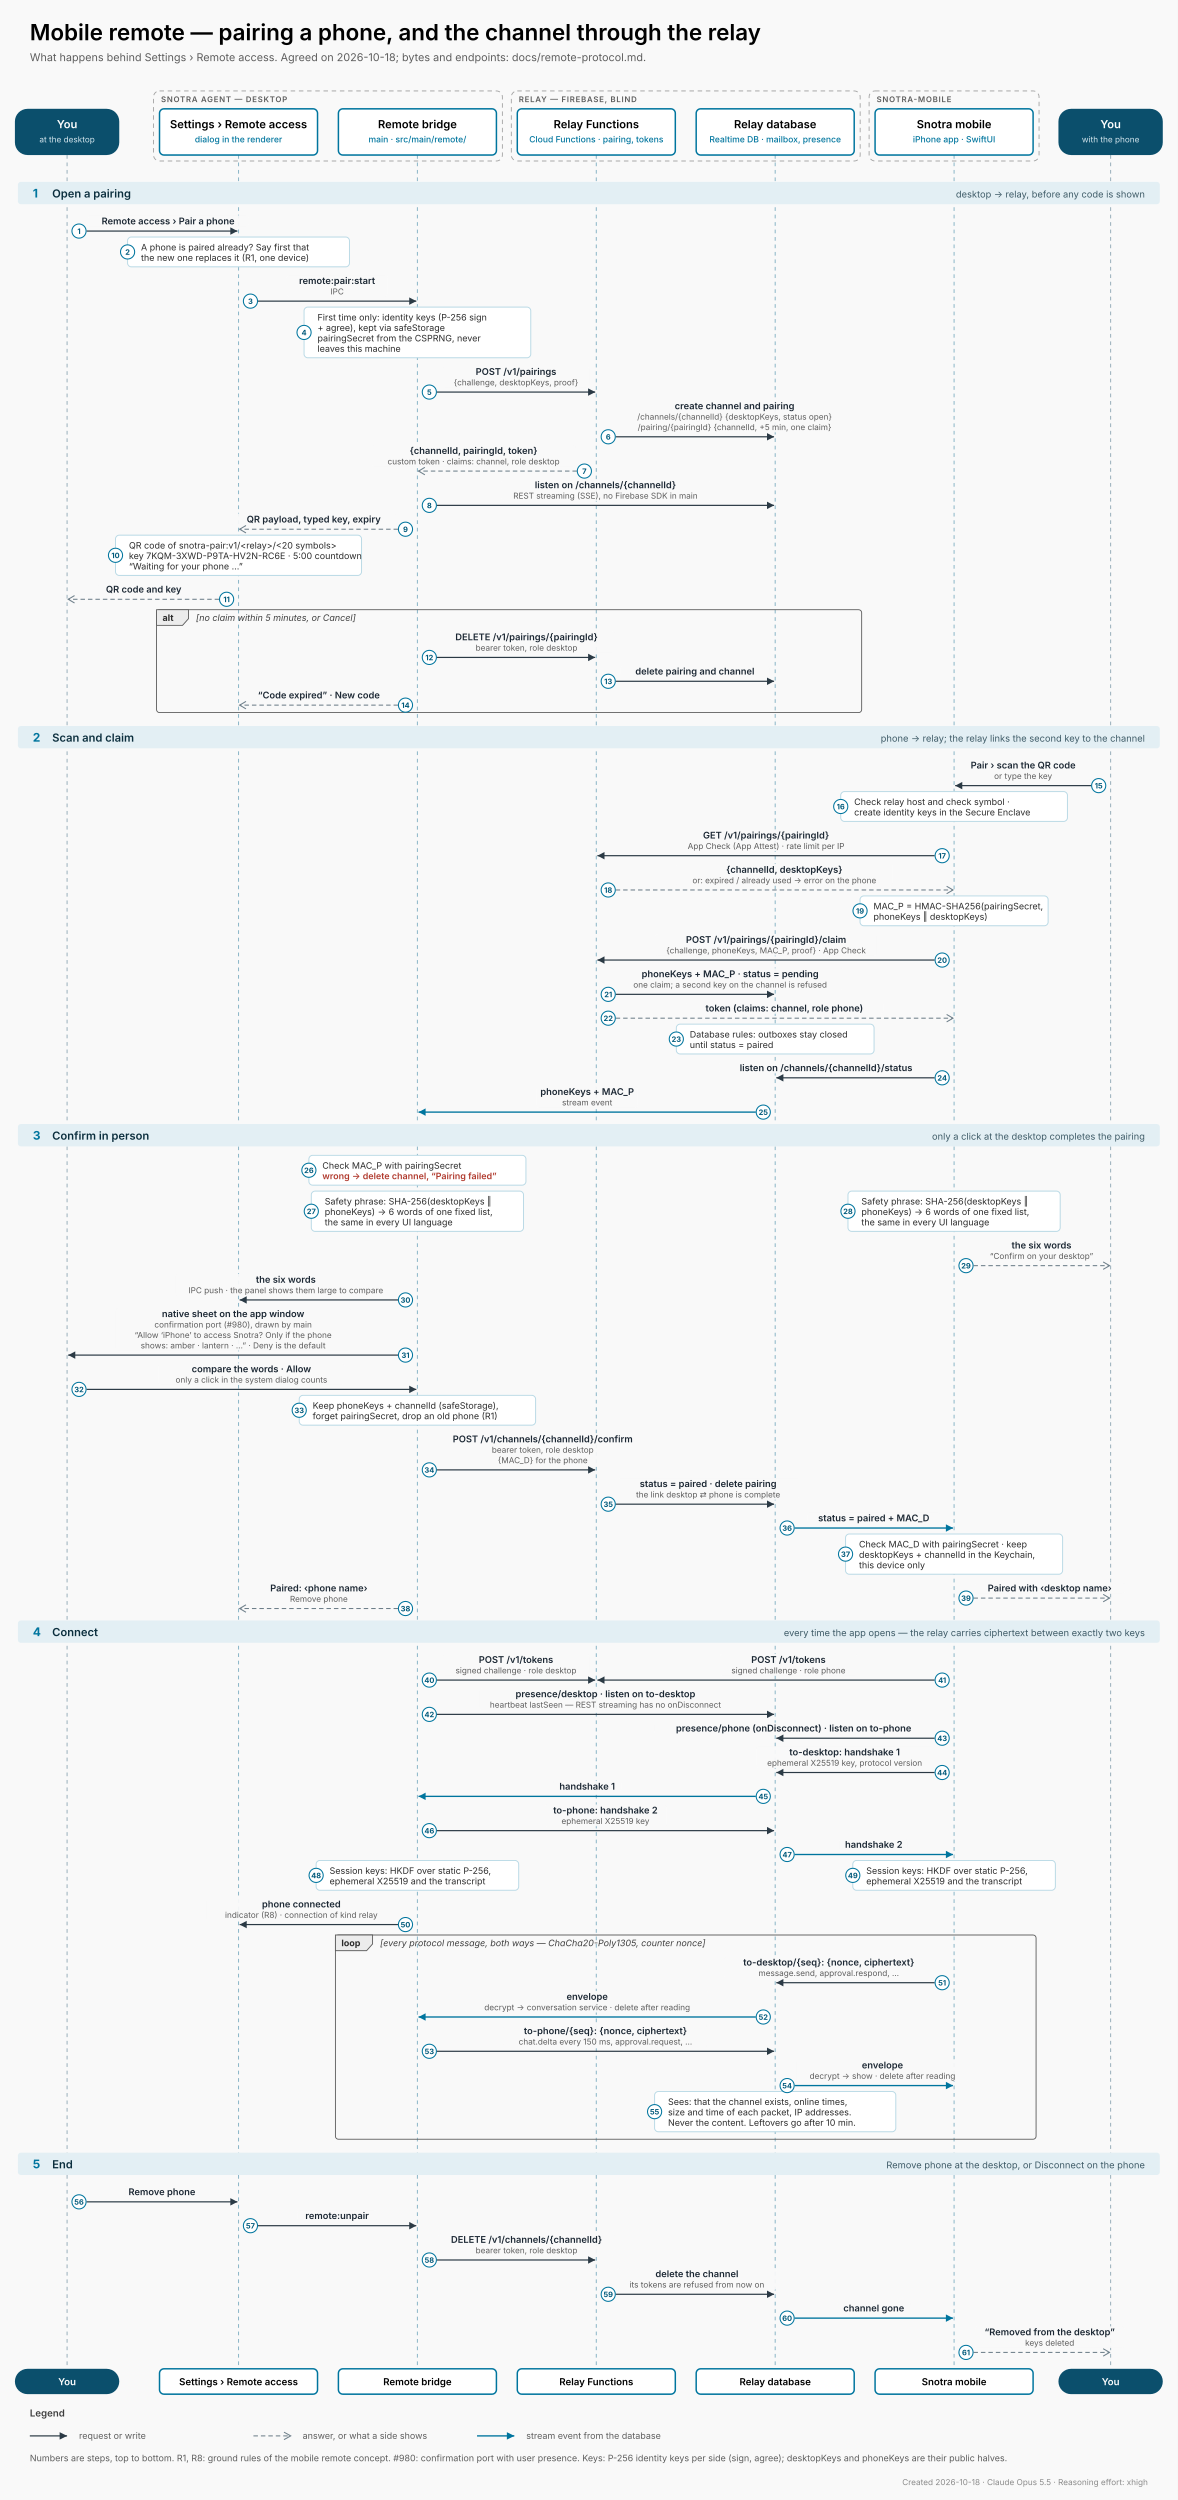
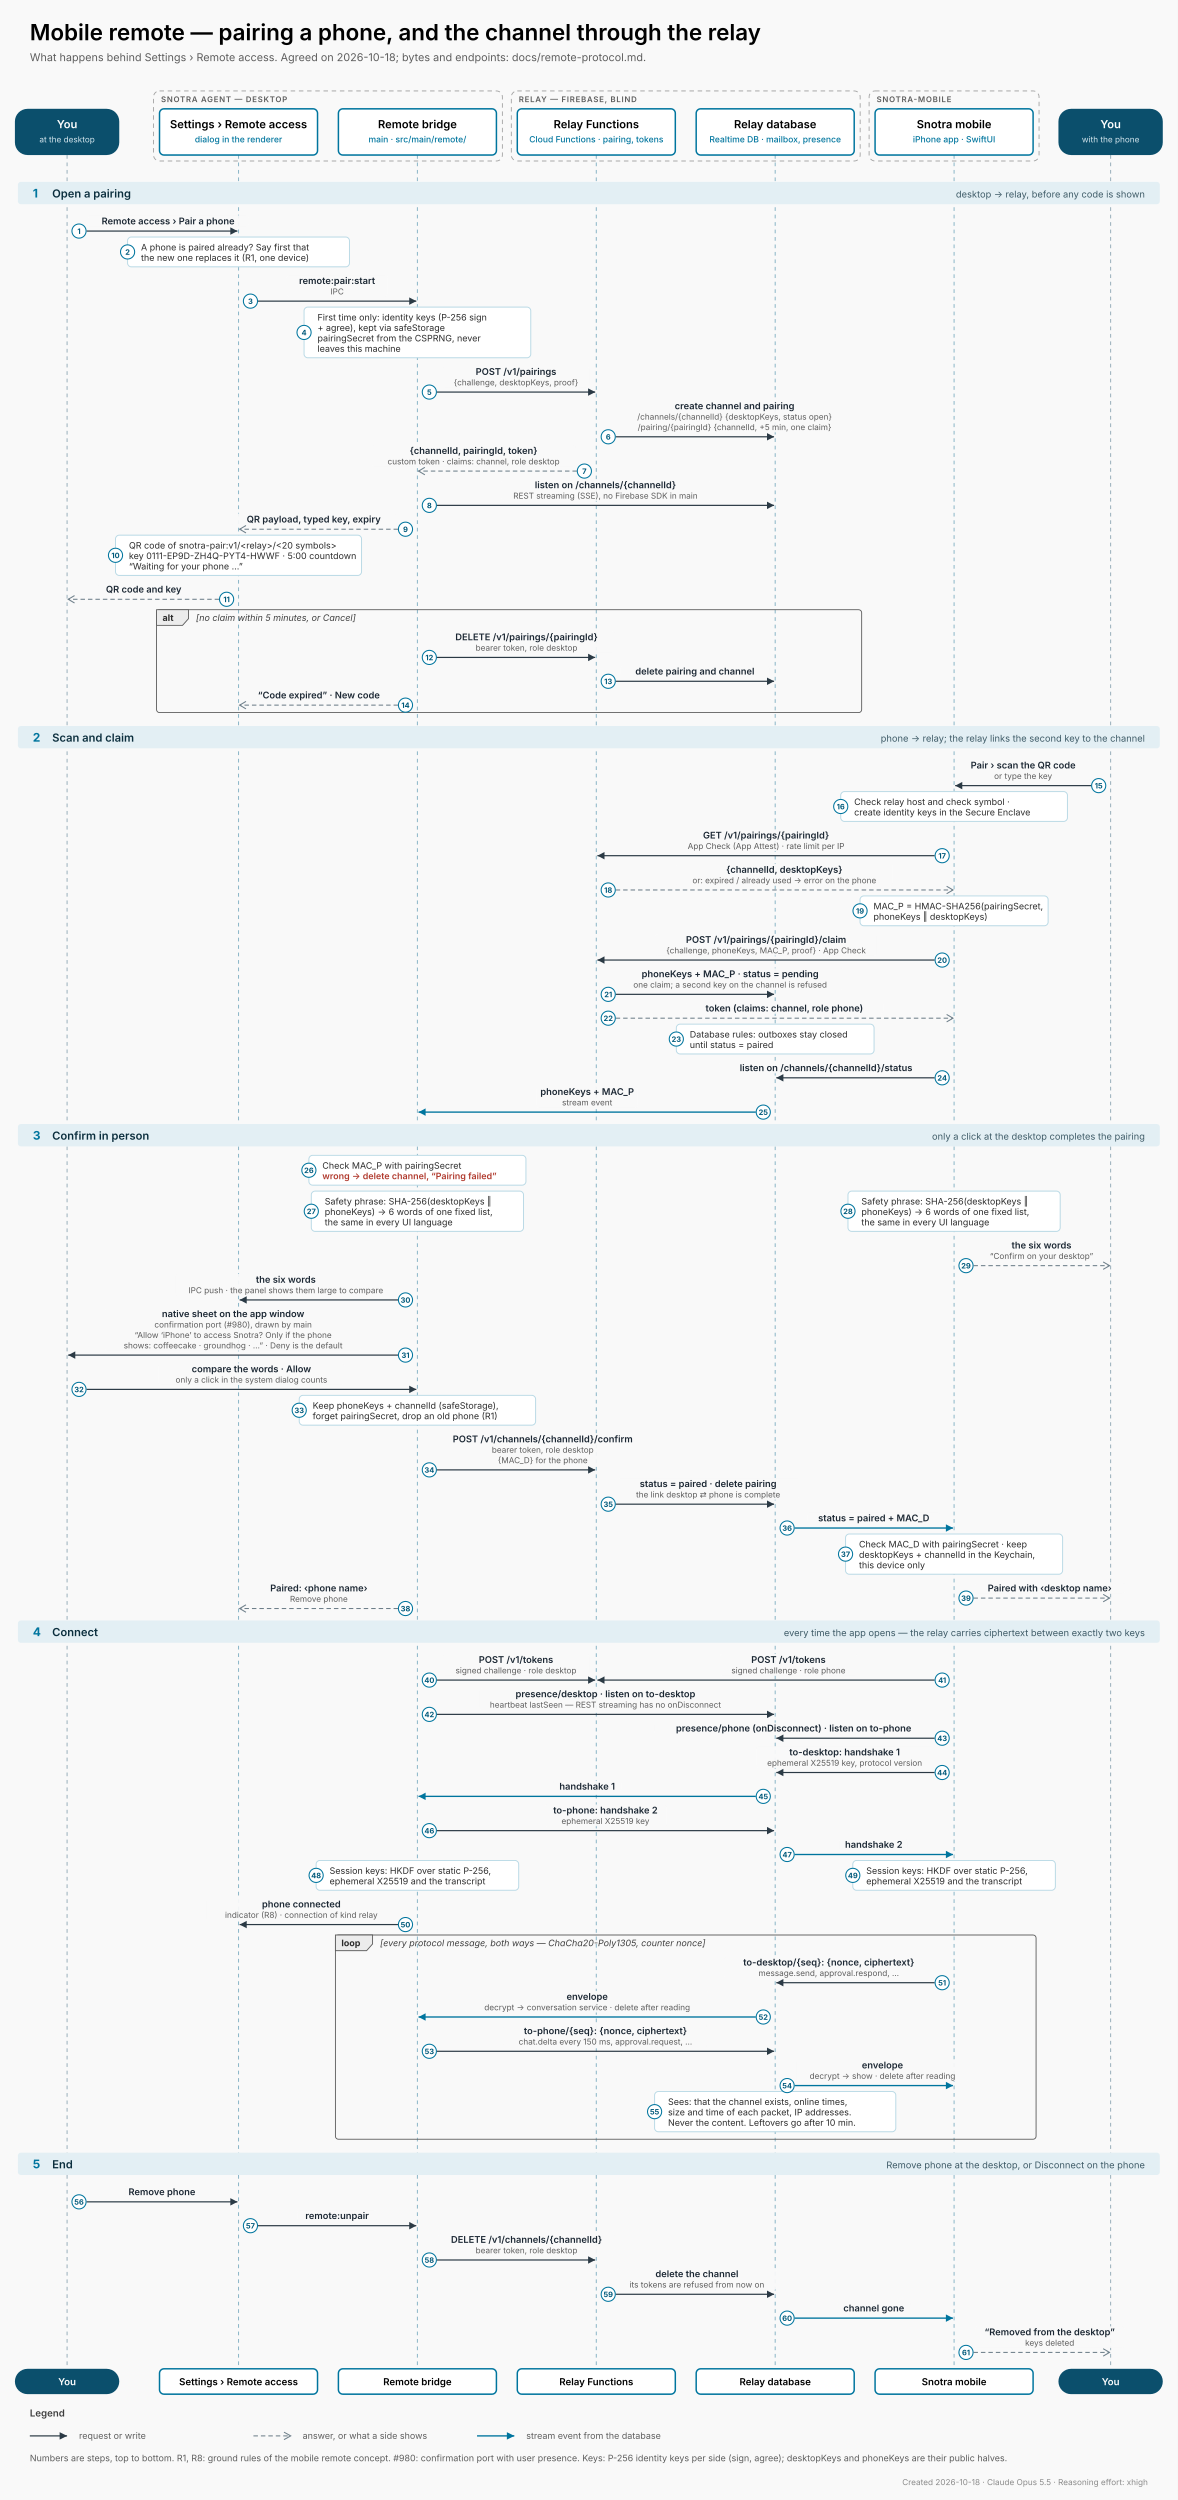
<svg xmlns="http://www.w3.org/2000/svg" viewBox="0 0 1580 3354" width="1580" height="3354" role="img" aria-labelledby="title desc">
  <style>
      text { font-family: Inter, -apple-system, BlinkMacSystemFont, "Segoe UI", sans-serif; }
      .canvas { fill: #F9F9F9; }
      .page-title { fill: #000000; font-size: 30px; font-weight: 600; }
      .page-sub { fill: #5C5C5C; font-size: 14.5px; }
      .group { fill: none; stroke: #A3A3A3; stroke-width: 1.2; stroke-dasharray: 6 5; }
      .group-l { fill: #5C5C5C; font-size: 10.5px; font-weight: 600; letter-spacing: 1px; }
      .hdr { fill: #FFFFFF; stroke: #00759E; stroke-width: 2; }
      .hdr-p { fill: #0B4F6C; }
      .hdr-n { fill: #000000; font-size: 15px; font-weight: 600; text-anchor: middle; }
      .hdr-s { fill: #00759E; font-size: 11.5px; font-weight: 500; text-anchor: middle; }
      .hdr-pn { fill: #FFFFFF; font-size: 15px; font-weight: 600; text-anchor: middle; }
      .hdr-ps { fill: #D5E6EE; font-size: 11px; text-anchor: middle; }
      .hdr-small { font-size: 13px; }
      .life { stroke: #8FB8C9; stroke-width: 1.4; stroke-dasharray: 5 5; }
      .life-p { stroke: #9DB2BD; }
      .phase { fill: #E3EFF4; }
      .phase-n { fill: #00759E; font-size: 16px; font-weight: 700; }
      .phase-t { fill: #0B2E3D; font-size: 15px; font-weight: 600; }
      .phase-s { fill: #3D5A66; font-size: 12.5px; }
      .m-req { stroke: #2B3A45; stroke-width: 1.6; }
      .m-ret { stroke: #6E7F8A; stroke-width: 1.4; stroke-dasharray: 6 4; fill: none; }
      .m-evt { stroke: #00759E; stroke-width: 1.8; }
      .m-prop { stroke: #B26B00; stroke-width: 1.6; stroke-dasharray: 6 4; }
      .m-err { stroke: #C0392B; stroke-width: 1.6; }
      .head-open { stroke-dasharray: none; fill: none; }
      .m-req-head { fill: #2B3A45; }
      .m-evt-head { fill: #00759E; }
      .m-prop-head { fill: #B26B00; }
      .m-err-head { fill: #C0392B; }
      .label-bg { fill: #F9F9F9; opacity: 0.94; }
      .lbl { fill: #1B2733; font-size: 12.5px; font-weight: 600; }
      .lbl-sub { fill: #5C5C5C; font-size: 11px; }
      .lbl-prop { fill: #9A5C00; font-size: 11px; font-weight: 600; }
      .note { fill: #FFFFFF; stroke: #B9D9E5; stroke-width: 1.3; }
      .note-prop { fill: #FFF7EA; stroke: #D08A1E; stroke-dasharray: 5 3; }
      .note-t { fill: #2B2B2B; font-size: 12px; }
      .note-err { fill: #B03A2E; font-size: 12px; font-weight: 600; }
      .note-prop-t { fill: #9A5C00; font-size: 12px; font-weight: 600; }
      .prop-pill { fill: #FFF7EA; stroke: #D08A1E; stroke-width: 1; }
      .prop-tag { fill: #B26B00; font-size: 8.5px; font-weight: 700; letter-spacing: 0.8px; }
      .badge { fill: #FFFFFF; stroke: #00759E; stroke-width: 1.4; }
      .badge-prop { stroke: #D08A1E; }
      .badge-err { stroke: #C0392B; }
      .badge-n { fill: #00597A; font-size: 10px; font-weight: 700; text-anchor: middle; }
      .frame { fill: none; stroke: #5C5C5C; stroke-width: 1.2; }
      .frame-tag { fill: #ECECEC; stroke: #5C5C5C; stroke-width: 1.2; }
      .frame-k { fill: #2B2B2B; font-size: 12px; font-weight: 700; }
      .frame-g { fill: #3D3D3D; font-size: 12px; font-style: italic; }
      .legend-h { fill: #3D3D3D; font-size: 13px; font-weight: 600; }
      .legend-t { fill: #5C5C5C; font-size: 12px; }
      .stamp { fill: #8A8A8A; font-size: 11px; text-anchor: end; }
  </style>
  <rect class="canvas" x="0" y="0" width="1580" height="3354" />
  <text class="page-title" x="40" y="54">Mobile remote — pairing a phone, and the channel through the relay</text>
  <text class="page-sub" x="40" y="82">What happens behind Settings › Remote access. Agreed on 2026-10-18; bytes and endpoints: docs/remote-protocol.md.</text>
  <rect class="group" x="206" y="122" width="468" height="94" rx="8" />
  <text class="group-l" x="216" y="137">SNOTRA AGENT — DESKTOP</text>
  <rect class="group" x="686" y="122" width="468" height="94" rx="8" />
  <text class="group-l" x="696" y="137">RELAY — FIREBASE, BLIND</text>
  <rect class="group" x="1166" y="122" width="228" height="94" rx="8" />
  <text class="group-l" x="1176" y="137">SNOTRA-MOBILE</text>
  <line class="life life-p" x1="90" y1="208" x2="90" y2="3178" />
  <line class="life" x1="320" y1="208" x2="320" y2="3178" />
  <line class="life" x1="560" y1="208" x2="560" y2="3178" />
  <line class="life" x1="800" y1="208" x2="800" y2="3178" />
  <line class="life" x1="1040" y1="208" x2="1040" y2="3178" />
  <line class="life" x1="1280" y1="208" x2="1280" y2="3178" />
  <line class="life life-p" x1="1490" y1="208" x2="1490" y2="3178" />
  <rect class="frame" x="210" y="818" width="946" height="138" rx="4" />
  <path class="frame-tag" d="M210 818 h42.88 v12 l-8 9 h-34.88 z" />
  <rect class="frame" x="450" y="2596" width="940" height="274" rx="4" />
  <path class="frame-tag" d="M450 2596 h49.84 v12 l-8 9 h-41.84 z" />
  <rect class="hdr-p" x="20" y="146" width="140" height="62" rx="17" />
  <text class="hdr-pn" x="90" y="172">You</text>
  <text class="hdr-ps" x="90" y="191">at the desktop</text>
  <rect class="hdr" x="214" y="146" width="212" height="62" rx="6" />
  <text class="hdr-n" x="320" y="172">Settings › Remote access</text>
  <text class="hdr-s" x="320" y="191">dialog in the renderer</text>
  <rect class="hdr" x="454" y="146" width="212" height="62" rx="6" />
  <text class="hdr-n" x="560" y="172">Remote bridge</text>
  <text class="hdr-s" x="560" y="191">main · src/main/remote/</text>
  <rect class="hdr" x="694" y="146" width="212" height="62" rx="6" />
  <text class="hdr-n" x="800" y="172">Relay Functions</text>
  <text class="hdr-s" x="800" y="191">Cloud Functions · pairing, tokens</text>
  <rect class="hdr" x="934" y="146" width="212" height="62" rx="6" />
  <text class="hdr-n" x="1040" y="172">Relay database</text>
  <text class="hdr-s" x="1040" y="191">Realtime DB · mailbox, presence</text>
  <rect class="hdr" x="1174" y="146" width="212" height="62" rx="6" />
  <text class="hdr-n" x="1280" y="172">Snotra mobile</text>
  <text class="hdr-s" x="1280" y="191">iPhone app · SwiftUI</text>
  <rect class="hdr-p" x="1420" y="146" width="140" height="62" rx="17" />
  <text class="hdr-pn" x="1490" y="172">You</text>
  <text class="hdr-ps" x="1490" y="191">with the phone</text>
  <rect class="phase" x="24" y="244" width="1532" height="30" rx="4" />
  <text class="phase-n" x="44" y="265">1</text>
  <text class="phase-t" x="70" y="265">Open a pairing</text>
  <text class="phase-s" x="1536" y="265" text-anchor="end">desktop → relay, before any code is shown</text>
  <line class="m-req" x1="116" y1="310" x2="318.5" y2="310" />
  <polygon class="head m-req-head" points="318.5,310 309,305 309,315" />
  <rect class="label-bg" x="118" y="289" width="215" height="15" rx="3" />
  <text class="lbl" x="225.5" y="301" text-anchor="middle">Remote access › Pair a phone</text>
  <rect class="note" x="171.16" y="318" width="297.68" height="40" rx="5" />
  <text class="note-t" x="189.16" y="336">A phone is paired already? Say first that</text>
  <text class="note-t" x="189.16" y="350">the new one replaces it (R1, one device)</text>
  <line class="m-req" x1="346" y1="404" x2="558.5" y2="404" />
  <polygon class="head m-req-head" points="558.5,404 549,399 549,409" />
  <rect class="label-bg" x="384.625" y="369" width="135.25" height="29" rx="3" />
  <text class="lbl" x="452.25" y="381" text-anchor="middle">remote:pair:start</text>
  <text class="lbl-sub" x="452.25" y="395" text-anchor="middle">IPC</text>
  <rect class="note" x="407.92" y="412" width="304.16" height="68" rx="5" />
  <text class="note-t" x="425.92" y="430">First time only: identity keys (P-256 sign</text>
  <text class="note-t" x="425.92" y="444">+ agree), kept via safeStorage</text>
  <text class="note-t" x="425.92" y="458">pairingSecret from the CSPRNG, never</text>
  <text class="note-t" x="425.92" y="472">leaves this machine</text>
  <line class="m-req" x1="586" y1="526" x2="798.5" y2="526" />
  <polygon class="head m-req-head" points="798.5,526 789,521 789,531" />
  <rect class="label-bg" x="594.18" y="491" width="196.14" height="29" rx="3" />
  <text class="lbl" x="692.25" y="503" text-anchor="middle">POST /v1/pairings</text>
  <text class="lbl-sub" x="692.25" y="517" text-anchor="middle">{challenge, desktopKeys, proof}</text>
  <line class="m-req" x1="826" y1="586" x2="1038.5" y2="586" />
  <polygon class="head m-req-head" points="1038.5,586 1029,581 1029,591" />
  <rect class="label-bg" x="828" y="537" width="314.94" height="43" rx="3" />
  <text class="lbl" x="985.47" y="549" text-anchor="middle">create channel and pairing</text>
  <text class="lbl-sub" x="985.47" y="563" text-anchor="middle">/channels/{channelId} {desktopKeys, status open}</text>
  <text class="lbl-sub" x="985.47" y="577" text-anchor="middle">/pairing/{pairingId} {channelId, +5 min, one claim}</text>
  <line class="m-ret" x1="774" y1="632" x2="561.5" y2="632" />
  <polyline class="m-ret head-open" points="570,627 561.5,632 570,637" />
  <rect class="label-bg" x="498.64" y="597" width="273.36" height="29" rx="3" />
  <text class="lbl" x="635.32" y="609" text-anchor="middle">{channelId, pairingId, token}</text>
  <text class="lbl-sub" x="635.32" y="623" text-anchor="middle">custom token · claims: channel, role desktop</text>
  <line class="m-req" x1="586" y1="678" x2="1038.5" y2="678" />
  <polygon class="head m-req-head" points="1038.5,678 1029,673 1029,683" />
  <rect class="label-bg" x="672.6" y="643" width="279.3" height="29" rx="3" />
  <text class="lbl" x="812.25" y="655" text-anchor="middle">listen on /channels/{channelId}</text>
  <text class="lbl-sub" x="812.25" y="669" text-anchor="middle">REST streaming (SSE), no Firebase SDK in main</text>
  <line class="m-ret" x1="534" y1="710" x2="321.5" y2="710" />
  <polyline class="m-ret head-open" points="330,705 321.5,710 330,715" />
  <rect class="label-bg" x="309.75" y="689" width="222.25" height="15" rx="3" />
  <text class="lbl" x="420.875" y="701" text-anchor="middle">QR payload, typed key, expiry</text>
  <rect class="note" x="154.96" y="718" width="330.08" height="54" rx="5" />
  <text class="note-t" x="172.96" y="736">QR code of snotra-pair:v1/&lt;relay&gt;/&lt;20 symbols&gt;</text>
-   <text class="note-t" x="172.96" y="750">key 7KQM-3XWD-P9TA-HV2N-RC6E · 5:00 countdown</text>
+   <text class="note-t" x="172.96" y="750">key 0111-EP9D-ZH4Q-PYT4-HWWF · 5:00 countdown</text>
  <text class="note-t" x="172.96" y="764">“Waiting for your phone …”</text>
  <line class="m-ret" x1="294" y1="804" x2="91.5" y2="804" />
  <polyline class="m-ret head-open" points="100,799 91.5,804 100,809" />
  <rect class="label-bg" x="132.375" y="783" width="120.75" height="15" rx="3" />
  <text class="lbl" x="192.75" y="795" text-anchor="middle">QR code and key</text>
  <line class="m-req" x1="586" y1="882" x2="798.5" y2="882" />
  <polygon class="head m-req-head" points="798.5,882 789,877 789,887" />
  <rect class="label-bg" x="588" y="847" width="236.75" height="29" rx="3" />
  <text class="lbl" x="706.375" y="859" text-anchor="middle">DELETE /v1/pairings/{pairingId}</text>
  <text class="lbl-sub" x="706.375" y="873" text-anchor="middle">bearer token, role desktop</text>
  <line class="m-req" x1="826" y1="914" x2="1038.5" y2="914" />
  <polygon class="head m-req-head" points="1038.5,914 1029,909 1029,919" />
  <rect class="label-bg" x="832" y="893" width="200.5" height="15" rx="3" />
  <text class="lbl" x="932.25" y="905" text-anchor="middle">delete pairing and channel</text>
  <line class="m-ret" x1="534" y1="946" x2="321.5" y2="946" />
  <polyline class="m-ret head-open" points="330,941 321.5,946 330,951" />
  <rect class="label-bg" x="331.125" y="925" width="193.25" height="15" rx="3" />
  <text class="lbl" x="427.75" y="937" text-anchor="middle">“Code expired” · New code</text>
  <text class="frame-k" x="218" y="833">alt</text>
  <text class="frame-g" x="262.88" y="833">[no claim within 5 minutes, or Cancel]</text>
  <rect class="phase" x="24" y="974" width="1532" height="30" rx="4" />
  <text class="phase-n" x="44" y="995">2</text>
  <text class="phase-t" x="70" y="995">Scan and claim</text>
  <text class="phase-s" x="1536" y="995" text-anchor="end">phone → relay; the relay links the second key to the channel</text>
  <line class="m-req" x1="1464" y1="1054" x2="1281.5" y2="1054" />
  <polygon class="head m-req-head" points="1281.5,1054 1291,1049 1291,1059" />
  <rect class="label-bg" x="1283.25" y="1019" width="178.75" height="29" rx="3" />
  <text class="lbl" x="1372.625" y="1031" text-anchor="middle">Pair › scan the QR code</text>
  <text class="lbl-sub" x="1372.625" y="1045" text-anchor="middle">or type the key</text>
  <rect class="note" x="1127.92" y="1062" width="304.16" height="40" rx="5" />
  <text class="note-t" x="1145.92" y="1080">Check relay host and check symbol ·</text>
  <text class="note-t" x="1145.92" y="1094">create identity keys in the Secure Enclave</text>
  <line class="m-req" x1="1254" y1="1148" x2="801.5" y2="1148" />
  <polygon class="head m-req-head" points="801.5,1148 811,1143 811,1153" />
  <rect class="label-bg" x="897.01" y="1113" width="261.48" height="29" rx="3" />
  <text class="lbl" x="1027.75" y="1125" text-anchor="middle">GET /v1/pairings/{pairingId}</text>
  <text class="lbl-sub" x="1027.75" y="1139" text-anchor="middle">App Check (App Attest) · rate limit per IP</text>
  <line class="m-ret" x1="826" y1="1194" x2="1278.5" y2="1194" />
  <polyline class="m-ret head-open" points="1270,1189 1278.5,1194 1270,1199" />
  <rect class="label-bg" x="906.66" y="1159" width="291.18" height="29" rx="3" />
  <text class="lbl" x="1052.25" y="1171" text-anchor="middle">{channelId, desktopKeys}</text>
  <text class="lbl-sub" x="1052.25" y="1185" text-anchor="middle">or: expired / already used → error on the phone</text>
  <rect class="note" x="1153.84" y="1202" width="252.32" height="40" rx="5" />
  <text class="note-t" x="1171.84" y="1220">MAC_P = HMAC-SHA256(pairingSecret,</text>
  <text class="note-t" x="1171.84" y="1234">  phoneKeys ‖ desktopKeys)</text>
  <line class="m-req" x1="1254" y1="1288" x2="801.5" y2="1288" />
  <polygon class="head m-req-head" points="801.5,1288 811,1283 811,1293" />
  <rect class="label-bg" x="879.19" y="1253" width="297.12" height="29" rx="3" />
  <text class="lbl" x="1027.75" y="1265" text-anchor="middle">POST /v1/pairings/{pairingId}/claim</text>
  <text class="lbl-sub" x="1027.75" y="1279" text-anchor="middle">{challenge, phoneKeys, MAC_P, proof} · App Check</text>
  <line class="m-req" x1="826" y1="1334" x2="1038.5" y2="1334" />
  <polygon class="head m-req-head" points="1038.5,1334 1029,1329 1029,1339" />
  <rect class="label-bg" x="828" y="1299" width="303.06" height="29" rx="3" />
  <text class="lbl" x="979.53" y="1311" text-anchor="middle">phoneKeys + MAC_P · status = pending</text>
  <text class="lbl-sub" x="979.53" y="1325" text-anchor="middle">one claim; a second key on the channel is refused</text>
  <line class="m-ret" x1="826" y1="1366" x2="1278.5" y2="1366" />
  <polyline class="m-ret head-open" points="1270,1361 1278.5,1366 1270,1371" />
  <rect class="label-bg" x="919.375" y="1345" width="265.75" height="15" rx="3" />
  <text class="lbl" x="1052.25" y="1357" text-anchor="middle">token (claims: channel, role phone)</text>
  <rect class="note" x="907.36" y="1374" width="265.28" height="40" rx="5" />
  <text class="note-t" x="925.36" y="1392">Database rules: outboxes stay closed</text>
  <text class="note-t" x="925.36" y="1406">until status = paired</text>
  <line class="m-req" x1="1254" y1="1446" x2="1041.5" y2="1446" />
  <polygon class="head m-req-head" points="1041.5,1446 1051,1441 1051,1451" />
  <rect class="label-bg" x="964.5" y="1425" width="287.5" height="15" rx="3" />
  <text class="lbl" x="1108.25" y="1437" text-anchor="middle">listen on /channels/{channelId}/status</text>
  <line class="m-evt" x1="1014" y1="1492" x2="561.5" y2="1492" />
  <polygon class="head m-evt-head" points="561.5,1492 571,1487 571,1497" />
  <rect class="label-bg" x="720.125" y="1457" width="135.25" height="29" rx="3" />
  <text class="lbl" x="787.75" y="1469" text-anchor="middle">phoneKeys + MAC_P</text>
  <text class="lbl-sub" x="787.75" y="1483" text-anchor="middle">stream event</text>
  <rect class="phase" x="24" y="1508" width="1532" height="30" rx="4" />
  <text class="phase-n" x="44" y="1529">3</text>
  <text class="phase-t" x="70" y="1529">Confirm in person</text>
  <text class="phase-s" x="1536" y="1529" text-anchor="end">only a click at the desktop completes the pairing</text>
  <rect class="note" x="414.4" y="1550" width="291.2" height="40" rx="5" />
  <text class="note-t" x="432.4" y="1568">Check MAC_P with pairingSecret</text>
  <text class="note-err" x="432.4" y="1582">wrong → delete channel, “Pairing failed”</text>
  <rect class="note" x="417.64" y="1598" width="284.72" height="54" rx="5" />
  <text class="note-t" x="435.64" y="1616">Safety phrase: SHA-256(desktopKeys ‖</text>
  <text class="note-t" x="435.64" y="1630">phoneKeys) → 6 words of one fixed list,</text>
  <text class="note-t" x="435.64" y="1644">the same in every UI language</text>
  <rect class="note" x="1137.64" y="1598" width="284.72" height="54" rx="5" />
  <text class="note-t" x="1155.64" y="1616">Safety phrase: SHA-256(desktopKeys ‖</text>
  <text class="note-t" x="1155.64" y="1630">phoneKeys) → 6 words of one fixed list,</text>
  <text class="note-t" x="1155.64" y="1644">the same in every UI language</text>
  <line class="m-ret" x1="1306" y1="1698" x2="1488.5" y2="1698" />
  <polyline class="m-ret head-open" points="1480,1693 1488.5,1698 1480,1703" />
  <rect class="label-bg" x="1317" y="1663" width="160.5" height="29" rx="3" />
  <text class="lbl" x="1397.25" y="1675" text-anchor="middle">the six words</text>
  <text class="lbl-sub" x="1397.25" y="1689" text-anchor="middle">“Confirm on your desktop”</text>
  <line class="m-req" x1="534" y1="1744" x2="321.5" y2="1744" />
  <polygon class="head m-req-head" points="321.5,1744 331,1739 331,1749" />
  <rect class="label-bg" x="234.88" y="1709" width="297.12" height="29" rx="3" />
  <text class="lbl" x="383.44" y="1721" text-anchor="middle">the six words</text>
  <text class="lbl-sub" x="383.44" y="1735" text-anchor="middle">IPC push · the panel shows them large to compare</text>
  <line class="m-req" x1="534" y1="1818" x2="91.5" y2="1818" />
  <polygon class="head m-req-head" points="91.5,1818 101,1813 101,1823" />
-   <rect class="label-bg" x="155.28" y="1755" width="314.94" height="57" rx="3" />
+   <rect class="label-bg" x="140.43" y="1755" width="344.64" height="57" rx="3" />
  <text class="lbl" x="312.75" y="1767" text-anchor="middle">native sheet on the app window</text>
  <text class="lbl-sub" x="312.75" y="1781" text-anchor="middle">confirmation port (#980), drawn by main</text>
  <text class="lbl-sub" x="312.75" y="1795" text-anchor="middle">“Allow ‘iPhone’ to access Snotra? Only if the phone</text>
-   <text class="lbl-sub" x="312.75" y="1809" text-anchor="middle">shows: amber · lantern · …” · Deny is the default</text>
+   <text class="lbl-sub" x="312.75" y="1809" text-anchor="middle">shows: coffeecake · groundhog · …” · Deny is the default</text>
  <line class="m-req" x1="116" y1="1864" x2="558.5" y2="1864" />
  <polygon class="head m-req-head" points="558.5,1864 549,1859 549,1869" />
  <rect class="label-bg" x="212.45" y="1829" width="249.6" height="29" rx="3" />
  <text class="lbl" x="337.25" y="1841" text-anchor="middle">compare the words · Allow</text>
  <text class="lbl-sub" x="337.25" y="1855" text-anchor="middle">only a click in the system dialog counts</text>
  <rect class="note" x="401.44" y="1872" width="317.12" height="40" rx="5" />
  <text class="note-t" x="419.44" y="1890">Keep phoneKeys + channelId (safeStorage),</text>
  <text class="note-t" x="419.44" y="1904">forget pairingSecret, drop an old phone (R1)</text>
  <line class="m-req" x1="586" y1="1972" x2="798.5" y2="1972" />
  <polygon class="head m-req-head" points="798.5,1972 789,1967 789,1977" />
  <rect class="label-bg" x="588" y="1923" width="280.25" height="43" rx="3" />
  <text class="lbl" x="728.125" y="1935" text-anchor="middle">POST /v1/channels/{channelId}/confirm</text>
  <text class="lbl-sub" x="728.125" y="1949" text-anchor="middle">bearer token, role desktop</text>
  <text class="lbl-sub" x="728.125" y="1963" text-anchor="middle">{MAC_D} for the phone</text>
  <line class="m-req" x1="826" y1="2018" x2="1038.5" y2="2018" />
  <polygon class="head m-req-head" points="1038.5,2018 1029,2013 1029,2023" />
  <rect class="label-bg" x="828" y="1983" width="244" height="29" rx="3" />
  <text class="lbl" x="950" y="1995" text-anchor="middle">status = paired · delete pairing</text>
  <text class="lbl-sub" x="950" y="2009" text-anchor="middle">the link desktop ⇄ phone is complete</text>
  <line class="m-evt" x1="1066" y1="2050" x2="1278.5" y2="2050" />
  <polygon class="head m-evt-head" points="1278.5,2050 1269,2045 1269,2055" />
  <rect class="label-bg" x="1082.875" y="2029" width="178.75" height="15" rx="3" />
  <text class="lbl" x="1172.25" y="2041" text-anchor="middle">status = paired + MAC_D</text>
  <rect class="note" x="1134.4" y="2058" width="291.2" height="54" rx="5" />
  <text class="note-t" x="1152.4" y="2076">Check MAC_D with pairingSecret · keep</text>
  <text class="note-t" x="1152.4" y="2090">desktopKeys + channelId in the Keychain,</text>
  <text class="note-t" x="1152.4" y="2104">this device only</text>
  <line class="m-ret" x1="534" y1="2158" x2="321.5" y2="2158" />
  <polyline class="m-ret head-open" points="330,2153 321.5,2158 330,2163" />
  <rect class="label-bg" x="349.25" y="2123" width="157" height="29" rx="3" />
  <text class="lbl" x="427.75" y="2135" text-anchor="middle">Paired: ‹phone name›</text>
  <text class="lbl-sub" x="427.75" y="2149" text-anchor="middle">Remove phone</text>
  <line class="m-ret" x1="1306" y1="2144" x2="1488.5" y2="2144" />
  <polyline class="m-ret head-open" points="1480,2139 1488.5,2144 1480,2149" />
  <rect class="label-bg" x="1308" y="2123" width="200.5" height="15" rx="3" />
  <text class="lbl" x="1408.25" y="2135" text-anchor="middle">Paired with ‹desktop name›</text>
  <rect class="phase" x="24" y="2174" width="1532" height="30" rx="4" />
  <text class="phase-n" x="44" y="2195">4</text>
  <text class="phase-t" x="70" y="2195">Connect</text>
  <text class="phase-s" x="1536" y="2195" text-anchor="end">every time the app opens — the relay carries ciphertext between exactly two keys</text>
  <line class="m-req" x1="586" y1="2254" x2="798.5" y2="2254" />
  <polygon class="head m-req-head" points="798.5,2254 789,2249 789,2259" />
  <rect class="label-bg" x="594.18" y="2219" width="196.14" height="29" rx="3" />
  <text class="lbl" x="692.25" y="2231" text-anchor="middle">POST /v1/tokens</text>
  <text class="lbl-sub" x="692.25" y="2245" text-anchor="middle">signed challenge · role desktop</text>
  <line class="m-req" x1="1254" y1="2254" x2="801.5" y2="2254" />
  <polygon class="head m-req-head" points="801.5,2254 811,2249 811,2259" />
  <rect class="label-bg" x="965.62" y="2219" width="184.26" height="29" rx="3" />
  <text class="lbl" x="1057.75" y="2231" text-anchor="middle">POST /v1/tokens</text>
  <text class="lbl-sub" x="1057.75" y="2245" text-anchor="middle">signed challenge · role phone</text>
  <line class="m-req" x1="586" y1="2300" x2="1038.5" y2="2300" />
  <polygon class="head m-req-head" points="1038.5,2300 1029,2295 1029,2305" />
  <rect class="label-bg" x="642.9" y="2265" width="338.7" height="29" rx="3" />
  <text class="lbl" x="812.25" y="2277" text-anchor="middle">presence/desktop · listen on to-desktop</text>
  <text class="lbl-sub" x="812.25" y="2291" text-anchor="middle">heartbeat lastSeen — REST streaming has no onDisconnect</text>
  <line class="m-req" x1="1254" y1="2332" x2="1041.5" y2="2332" />
  <polygon class="head m-req-head" points="1041.5,2332 1051,2327 1051,2337" />
  <rect class="label-bg" x="877.5" y="2311" width="374.5" height="15" rx="3" />
  <text class="lbl" x="1064.75" y="2323" text-anchor="middle">presence/phone (onDisconnect) · listen on to-phone</text>
  <line class="m-req" x1="1254" y1="2378" x2="1041.5" y2="2378" />
  <polygon class="head m-req-head" points="1041.5,2378 1051,2373 1051,2383" />
  <rect class="label-bg" x="1014.28" y="2343" width="237.72" height="29" rx="3" />
  <text class="lbl" x="1133.14" y="2355" text-anchor="middle">to-desktop: handshake 1</text>
  <text class="lbl-sub" x="1133.14" y="2369" text-anchor="middle">ephemeral X25519 key, protocol version</text>
  <line class="m-evt" x1="1014" y1="2410" x2="561.5" y2="2410" />
  <polygon class="head m-evt-head" points="561.5,2410 571,2405 571,2415" />
  <rect class="label-bg" x="741.875" y="2389" width="91.75" height="15" rx="3" />
  <text class="lbl" x="787.75" y="2401" text-anchor="middle">handshake 1</text>
  <line class="m-req" x1="586" y1="2456" x2="1038.5" y2="2456" />
  <polygon class="head m-req-head" points="1038.5,2456 1029,2451 1029,2461" />
  <rect class="label-bg" x="730.125" y="2421" width="164.25" height="29" rx="3" />
  <text class="lbl" x="812.25" y="2433" text-anchor="middle">to-phone: handshake 2</text>
  <text class="lbl-sub" x="812.25" y="2447" text-anchor="middle">ephemeral X25519 key</text>
  <line class="m-evt" x1="1066" y1="2488" x2="1278.5" y2="2488" />
  <polygon class="head m-evt-head" points="1278.5,2488 1269,2483 1269,2493" />
  <rect class="label-bg" x="1126.375" y="2467" width="91.75" height="15" rx="3" />
  <text class="lbl" x="1172.25" y="2479" text-anchor="middle">handshake 2</text>
  <rect class="note" x="424.12" y="2496" width="271.76" height="40" rx="5" />
  <text class="note-t" x="442.12" y="2514">Session keys: HKDF over static P-256,</text>
  <text class="note-t" x="442.12" y="2528">ephemeral X25519 and the transcript</text>
  <rect class="note" x="1144.12" y="2496" width="271.76" height="40" rx="5" />
  <text class="note-t" x="1162.12" y="2514">Session keys: HKDF over static P-256,</text>
  <text class="note-t" x="1162.12" y="2528">ephemeral X25519 and the transcript</text>
  <line class="m-req" x1="534" y1="2582" x2="321.5" y2="2582" />
  <polygon class="head m-req-head" points="321.5,2582 331,2577 331,2587" />
  <rect class="label-bg" x="276.46" y="2547" width="255.54" height="29" rx="3" />
  <text class="lbl" x="404.23" y="2559" text-anchor="middle">phone connected</text>
  <text class="lbl-sub" x="404.23" y="2573" text-anchor="middle">indicator (R8) · connection of kind relay</text>
  <line class="m-req" x1="1254" y1="2660" x2="1041.5" y2="2660" />
  <polygon class="head m-req-head" points="1041.5,2660 1051,2655 1051,2665" />
  <rect class="label-bg" x="971.75" y="2625" width="280.25" height="29" rx="3" />
  <text class="lbl" x="1111.875" y="2637" text-anchor="middle">to-desktop/{seq}: {nonce, ciphertext}</text>
  <text class="lbl-sub" x="1111.875" y="2651" text-anchor="middle">message.send, approval.respond, …</text>
  <line class="m-evt" x1="1014" y1="2706" x2="561.5" y2="2706" />
  <polygon class="head m-evt-head" points="561.5,2706 571,2701 571,2711" />
  <rect class="label-bg" x="624.34" y="2671" width="326.82" height="29" rx="3" />
  <text class="lbl" x="787.75" y="2683" text-anchor="middle">envelope</text>
  <text class="lbl-sub" x="787.75" y="2697" text-anchor="middle">decrypt → conversation service · delete after reading</text>
  <line class="m-req" x1="586" y1="2752" x2="1038.5" y2="2752" />
  <polygon class="head m-req-head" points="1038.5,2752 1029,2747 1029,2757" />
  <rect class="label-bg" x="675.57" y="2717" width="273.36" height="29" rx="3" />
  <text class="lbl" x="812.25" y="2729" text-anchor="middle">to-phone/{seq}: {nonce, ciphertext}</text>
  <text class="lbl-sub" x="812.25" y="2743" text-anchor="middle">chat.delta every 150 ms, approval.request, …</text>
  <line class="m-evt" x1="1066" y1="2798" x2="1278.5" y2="2798" />
  <polygon class="head m-evt-head" points="1278.5,2798 1269,2793 1269,2803" />
  <rect class="label-bg" x="1068" y="2763" width="231.78" height="29" rx="3" />
  <text class="lbl" x="1183.89" y="2775" text-anchor="middle">envelope</text>
  <text class="lbl-sub" x="1183.89" y="2789" text-anchor="middle">decrypt → show · delete after reading</text>
  <rect class="note" x="878.2" y="2806" width="323.6" height="54" rx="5" />
  <text class="note-t" x="896.2" y="2824">Sees: that the channel exists, online times,</text>
  <text class="note-t" x="896.2" y="2838">size and time of each packet, IP addresses.</text>
  <text class="note-t" x="896.2" y="2852">Never the content. Leftovers go after 10 min.</text>
  <text class="frame-k" x="458" y="2611">loop</text>
  <text class="frame-g" x="509.84" y="2611">[every protocol message, both ways — ChaCha20-Poly1305, counter nonce]</text>
  <rect class="phase" x="24" y="2888" width="1532" height="30" rx="4" />
  <text class="phase-n" x="44" y="2909">5</text>
  <text class="phase-t" x="70" y="2909">End</text>
  <text class="phase-s" x="1536" y="2909" text-anchor="end">Remove phone at the desktop, or Disconnect on the phone</text>
  <line class="m-req" x1="116" y1="2954" x2="318.5" y2="2954" />
  <polygon class="head m-req-head" points="318.5,2954 309,2949 309,2959" />
  <rect class="label-bg" x="167.75" y="2933" width="99" height="15" rx="3" />
  <text class="lbl" x="217.25" y="2945" text-anchor="middle">Remove phone</text>
  <line class="m-req" x1="346" y1="2986" x2="558.5" y2="2986" />
  <polygon class="head m-req-head" points="558.5,2986 549,2981 549,2991" />
  <rect class="label-bg" x="399.125" y="2965" width="106.25" height="15" rx="3" />
  <text class="lbl" x="452.25" y="2977" text-anchor="middle">remote:unpair</text>
  <line class="m-req" x1="586" y1="3032" x2="798.5" y2="3032" />
  <polygon class="head m-req-head" points="798.5,3032 789,3027 789,3037" />
  <rect class="label-bg" x="588" y="2997" width="236.75" height="29" rx="3" />
  <text class="lbl" x="706.375" y="3009" text-anchor="middle">DELETE /v1/channels/{channelId}</text>
  <text class="lbl-sub" x="706.375" y="3023" text-anchor="middle">bearer token, role desktop</text>
  <line class="m-req" x1="826" y1="3078" x2="1038.5" y2="3078" />
  <polygon class="head m-req-head" points="1038.5,3078 1029,3073 1029,3083" />
  <rect class="label-bg" x="828" y="3043" width="213.96" height="29" rx="3" />
  <text class="lbl" x="934.98" y="3055" text-anchor="middle">delete the channel</text>
  <text class="lbl-sub" x="934.98" y="3069" text-anchor="middle">its tokens are refused from now on</text>
  <line class="m-evt" x1="1066" y1="3110" x2="1278.5" y2="3110" />
  <polygon class="head m-evt-head" points="1278.5,3110 1269,3105 1269,3115" />
  <rect class="label-bg" x="1122.75" y="3089" width="99" height="15" rx="3" />
  <text class="lbl" x="1172.25" y="3101" text-anchor="middle">channel gone</text>
  <line class="m-ret" x1="1306" y1="3156" x2="1488.5" y2="3156" />
  <polyline class="m-ret head-open" points="1480,3151 1488.5,3156 1480,3161" />
  <rect class="label-bg" x="1308" y="3121" width="200.5" height="29" rx="3" />
  <text class="lbl" x="1408.25" y="3133" text-anchor="middle">“Removed from the desktop”</text>
  <text class="lbl-sub" x="1408.25" y="3147" text-anchor="middle">keys deleted</text>
  <circle class="badge " cx="106" cy="310" r="9.5" />
  <text class="badge-n" x="106" y="313.8">1</text>
  <circle class="badge " cx="171.16" cy="338" r="9.5" />
  <text class="badge-n" x="171.16" y="341.8">2</text>
  <circle class="badge " cx="336" cy="404" r="9.5" />
  <text class="badge-n" x="336" y="407.8">3</text>
  <circle class="badge " cx="407.92" cy="446" r="9.5" />
  <text class="badge-n" x="407.92" y="449.8">4</text>
  <circle class="badge " cx="576" cy="526" r="9.5" />
  <text class="badge-n" x="576" y="529.8">5</text>
  <circle class="badge " cx="816" cy="586" r="9.5" />
  <text class="badge-n" x="816" y="589.8">6</text>
  <circle class="badge " cx="784" cy="632" r="9.5" />
  <text class="badge-n" x="784" y="635.8">7</text>
  <circle class="badge " cx="576" cy="678" r="9.5" />
  <text class="badge-n" x="576" y="681.8">8</text>
  <circle class="badge " cx="544" cy="710" r="9.5" />
  <text class="badge-n" x="544" y="713.8">9</text>
  <circle class="badge " cx="154.96" cy="745" r="9.5" />
  <text class="badge-n" x="154.96" y="748.8">10</text>
  <circle class="badge " cx="304" cy="804" r="9.5" />
  <text class="badge-n" x="304" y="807.8">11</text>
  <circle class="badge " cx="576" cy="882" r="9.5" />
  <text class="badge-n" x="576" y="885.8">12</text>
  <circle class="badge " cx="816" cy="914" r="9.5" />
  <text class="badge-n" x="816" y="917.8">13</text>
  <circle class="badge " cx="544" cy="946" r="9.5" />
  <text class="badge-n" x="544" y="949.8">14</text>
  <circle class="badge " cx="1474" cy="1054" r="9.5" />
  <text class="badge-n" x="1474" y="1057.8">15</text>
  <circle class="badge " cx="1127.92" cy="1082" r="9.5" />
  <text class="badge-n" x="1127.92" y="1085.8">16</text>
  <circle class="badge " cx="1264" cy="1148" r="9.5" />
  <text class="badge-n" x="1264" y="1151.8">17</text>
  <circle class="badge " cx="816" cy="1194" r="9.5" />
  <text class="badge-n" x="816" y="1197.8">18</text>
  <circle class="badge " cx="1153.84" cy="1222" r="9.5" />
  <text class="badge-n" x="1153.84" y="1225.8">19</text>
  <circle class="badge " cx="1264" cy="1288" r="9.5" />
  <text class="badge-n" x="1264" y="1291.8">20</text>
  <circle class="badge " cx="816" cy="1334" r="9.5" />
  <text class="badge-n" x="816" y="1337.8">21</text>
  <circle class="badge " cx="816" cy="1366" r="9.5" />
  <text class="badge-n" x="816" y="1369.8">22</text>
  <circle class="badge " cx="907.36" cy="1394" r="9.5" />
  <text class="badge-n" x="907.36" y="1397.8">23</text>
  <circle class="badge " cx="1264" cy="1446" r="9.5" />
  <text class="badge-n" x="1264" y="1449.8">24</text>
  <circle class="badge " cx="1024" cy="1492" r="9.5" />
  <text class="badge-n" x="1024" y="1495.8">25</text>
  <circle class="badge " cx="414.4" cy="1570" r="9.5" />
  <text class="badge-n" x="414.4" y="1573.8">26</text>
  <circle class="badge " cx="417.64" cy="1625" r="9.5" />
  <text class="badge-n" x="417.64" y="1628.8">27</text>
  <circle class="badge " cx="1137.64" cy="1625" r="9.5" />
  <text class="badge-n" x="1137.64" y="1628.8">28</text>
  <circle class="badge " cx="1296" cy="1698" r="9.5" />
  <text class="badge-n" x="1296" y="1701.8">29</text>
  <circle class="badge " cx="544" cy="1744" r="9.5" />
  <text class="badge-n" x="544" y="1747.8">30</text>
  <circle class="badge " cx="544" cy="1818" r="9.5" />
  <text class="badge-n" x="544" y="1821.8">31</text>
  <circle class="badge " cx="106" cy="1864" r="9.5" />
  <text class="badge-n" x="106" y="1867.8">32</text>
  <circle class="badge " cx="401.44" cy="1892" r="9.5" />
  <text class="badge-n" x="401.44" y="1895.8">33</text>
  <circle class="badge " cx="576" cy="1972" r="9.5" />
  <text class="badge-n" x="576" y="1975.8">34</text>
  <circle class="badge " cx="816" cy="2018" r="9.5" />
  <text class="badge-n" x="816" y="2021.8">35</text>
  <circle class="badge " cx="1056" cy="2050" r="9.5" />
  <text class="badge-n" x="1056" y="2053.8">36</text>
  <circle class="badge " cx="1134.4" cy="2085" r="9.5" />
  <text class="badge-n" x="1134.4" y="2088.8">37</text>
  <circle class="badge " cx="544" cy="2158" r="9.5" />
  <text class="badge-n" x="544" y="2161.8">38</text>
  <circle class="badge " cx="1296" cy="2144" r="9.5" />
  <text class="badge-n" x="1296" y="2147.8">39</text>
  <circle class="badge " cx="576" cy="2254" r="9.5" />
  <text class="badge-n" x="576" y="2257.8">40</text>
  <circle class="badge " cx="1264" cy="2254" r="9.5" />
  <text class="badge-n" x="1264" y="2257.8">41</text>
  <circle class="badge " cx="576" cy="2300" r="9.5" />
  <text class="badge-n" x="576" y="2303.8">42</text>
  <circle class="badge " cx="1264" cy="2332" r="9.5" />
  <text class="badge-n" x="1264" y="2335.8">43</text>
  <circle class="badge " cx="1264" cy="2378" r="9.5" />
  <text class="badge-n" x="1264" y="2381.8">44</text>
  <circle class="badge " cx="1024" cy="2410" r="9.5" />
  <text class="badge-n" x="1024" y="2413.8">45</text>
  <circle class="badge " cx="576" cy="2456" r="9.5" />
  <text class="badge-n" x="576" y="2459.8">46</text>
  <circle class="badge " cx="1056" cy="2488" r="9.5" />
  <text class="badge-n" x="1056" y="2491.8">47</text>
  <circle class="badge " cx="424.12" cy="2516" r="9.5" />
  <text class="badge-n" x="424.12" y="2519.8">48</text>
  <circle class="badge " cx="1144.12" cy="2516" r="9.5" />
  <text class="badge-n" x="1144.12" y="2519.8">49</text>
  <circle class="badge " cx="544" cy="2582" r="9.5" />
  <text class="badge-n" x="544" y="2585.8">50</text>
  <circle class="badge " cx="1264" cy="2660" r="9.5" />
  <text class="badge-n" x="1264" y="2663.8">51</text>
  <circle class="badge " cx="1024" cy="2706" r="9.5" />
  <text class="badge-n" x="1024" y="2709.8">52</text>
  <circle class="badge " cx="576" cy="2752" r="9.5" />
  <text class="badge-n" x="576" y="2755.8">53</text>
  <circle class="badge " cx="1056" cy="2798" r="9.5" />
  <text class="badge-n" x="1056" y="2801.8">54</text>
  <circle class="badge " cx="878.2" cy="2833" r="9.5" />
  <text class="badge-n" x="878.2" y="2836.8">55</text>
  <circle class="badge " cx="106" cy="2954" r="9.5" />
  <text class="badge-n" x="106" y="2957.8">56</text>
  <circle class="badge " cx="336" cy="2986" r="9.5" />
  <text class="badge-n" x="336" y="2989.8">57</text>
  <circle class="badge " cx="576" cy="3032" r="9.5" />
  <text class="badge-n" x="576" y="3035.8">58</text>
  <circle class="badge " cx="816" cy="3078" r="9.5" />
  <text class="badge-n" x="816" y="3081.8">59</text>
  <circle class="badge " cx="1056" cy="3110" r="9.5" />
  <text class="badge-n" x="1056" y="3113.8">60</text>
  <circle class="badge " cx="1296" cy="3156" r="9.5" />
  <text class="badge-n" x="1296" y="3159.8">61</text>
  <rect class="hdr-p" x="20" y="3178" width="140" height="34" rx="17" />
  <text class="hdr-pn hdr-small" x="90" y="3200">You</text>
  <rect class="hdr" x="214" y="3178" width="212" height="34" rx="6" />
  <text class="hdr-n hdr-small" x="320" y="3200">Settings › Remote access</text>
  <rect class="hdr" x="454" y="3178" width="212" height="34" rx="6" />
  <text class="hdr-n hdr-small" x="560" y="3200">Remote bridge</text>
  <rect class="hdr" x="694" y="3178" width="212" height="34" rx="6" />
  <text class="hdr-n hdr-small" x="800" y="3200">Relay Functions</text>
  <rect class="hdr" x="934" y="3178" width="212" height="34" rx="6" />
  <text class="hdr-n hdr-small" x="1040" y="3200">Relay database</text>
  <rect class="hdr" x="1174" y="3178" width="212" height="34" rx="6" />
  <text class="hdr-n hdr-small" x="1280" y="3200">Snotra mobile</text>
  <rect class="hdr-p" x="1420" y="3178" width="140" height="34" rx="17" />
  <text class="hdr-pn hdr-small" x="1490" y="3200">You</text>
  <text class="legend-h" x="40" y="3242">Legend</text>
  <line class="m-req" x1="40" y1="3268" x2="90" y2="3268" />
  <polygon class="head m-req-head" points="90,3268 80,3263 80,3273" />
  <text class="legend-t" x="106" y="3272">request or write</text>
  <line class="m-ret" x1="340" y1="3268" x2="390" y2="3268" />
  <polyline class="m-ret head-open" points="381,3263 390,3268 381,3273" />
  <text class="legend-t" x="406" y="3272">answer, or what a side shows</text>
  <line class="m-evt" x1="640" y1="3268" x2="690" y2="3268" />
  <polygon class="head m-evt-head" points="690,3268 680,3263 680,3273" />
  <text class="legend-t" x="706" y="3272">stream event from the database</text>
  <text class="legend-t" x="40" y="3302">Numbers are steps, top to bottom. R1, R8: ground rules of the mobile remote concept. #980: confirmation port with user presence. Keys: P-256 identity keys per side (sign, agree); desktopKeys and phoneKeys are their public halves.</text>
  <text class="stamp" x="1540" y="3334">Created 2026-10-18 · Claude Opus 5.5 · Reasoning effort: xhigh</text>
</svg>
